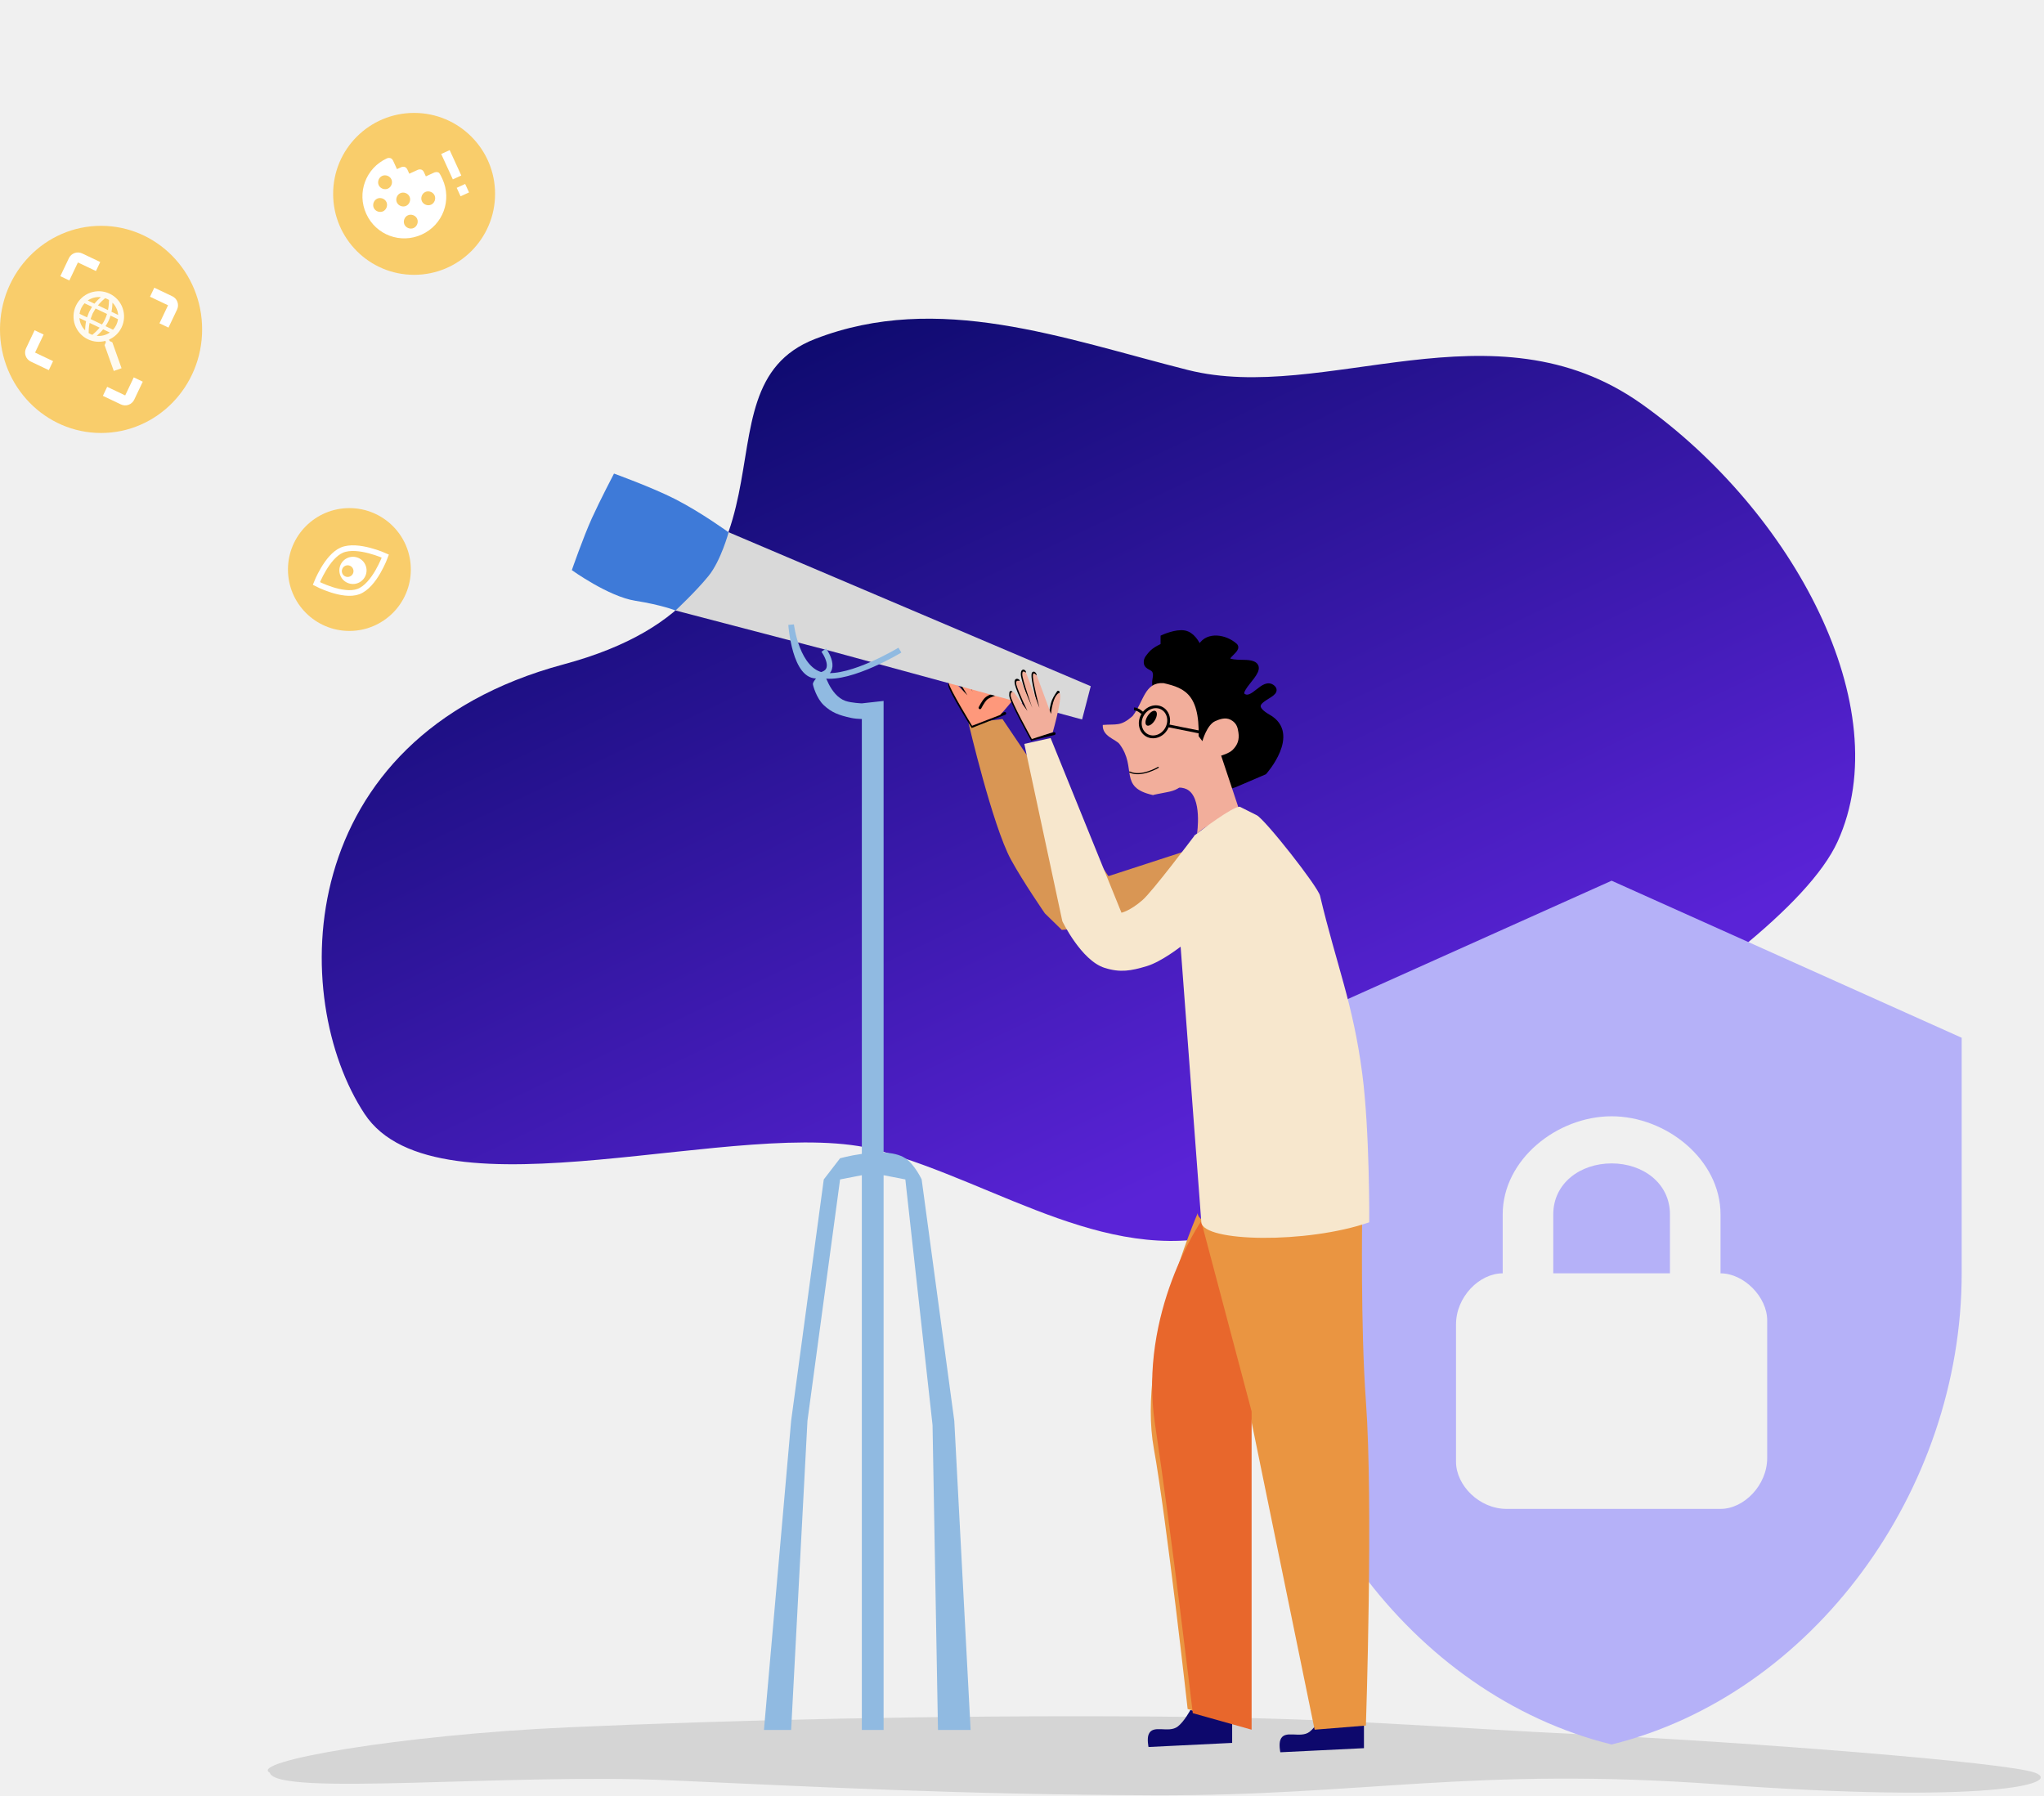
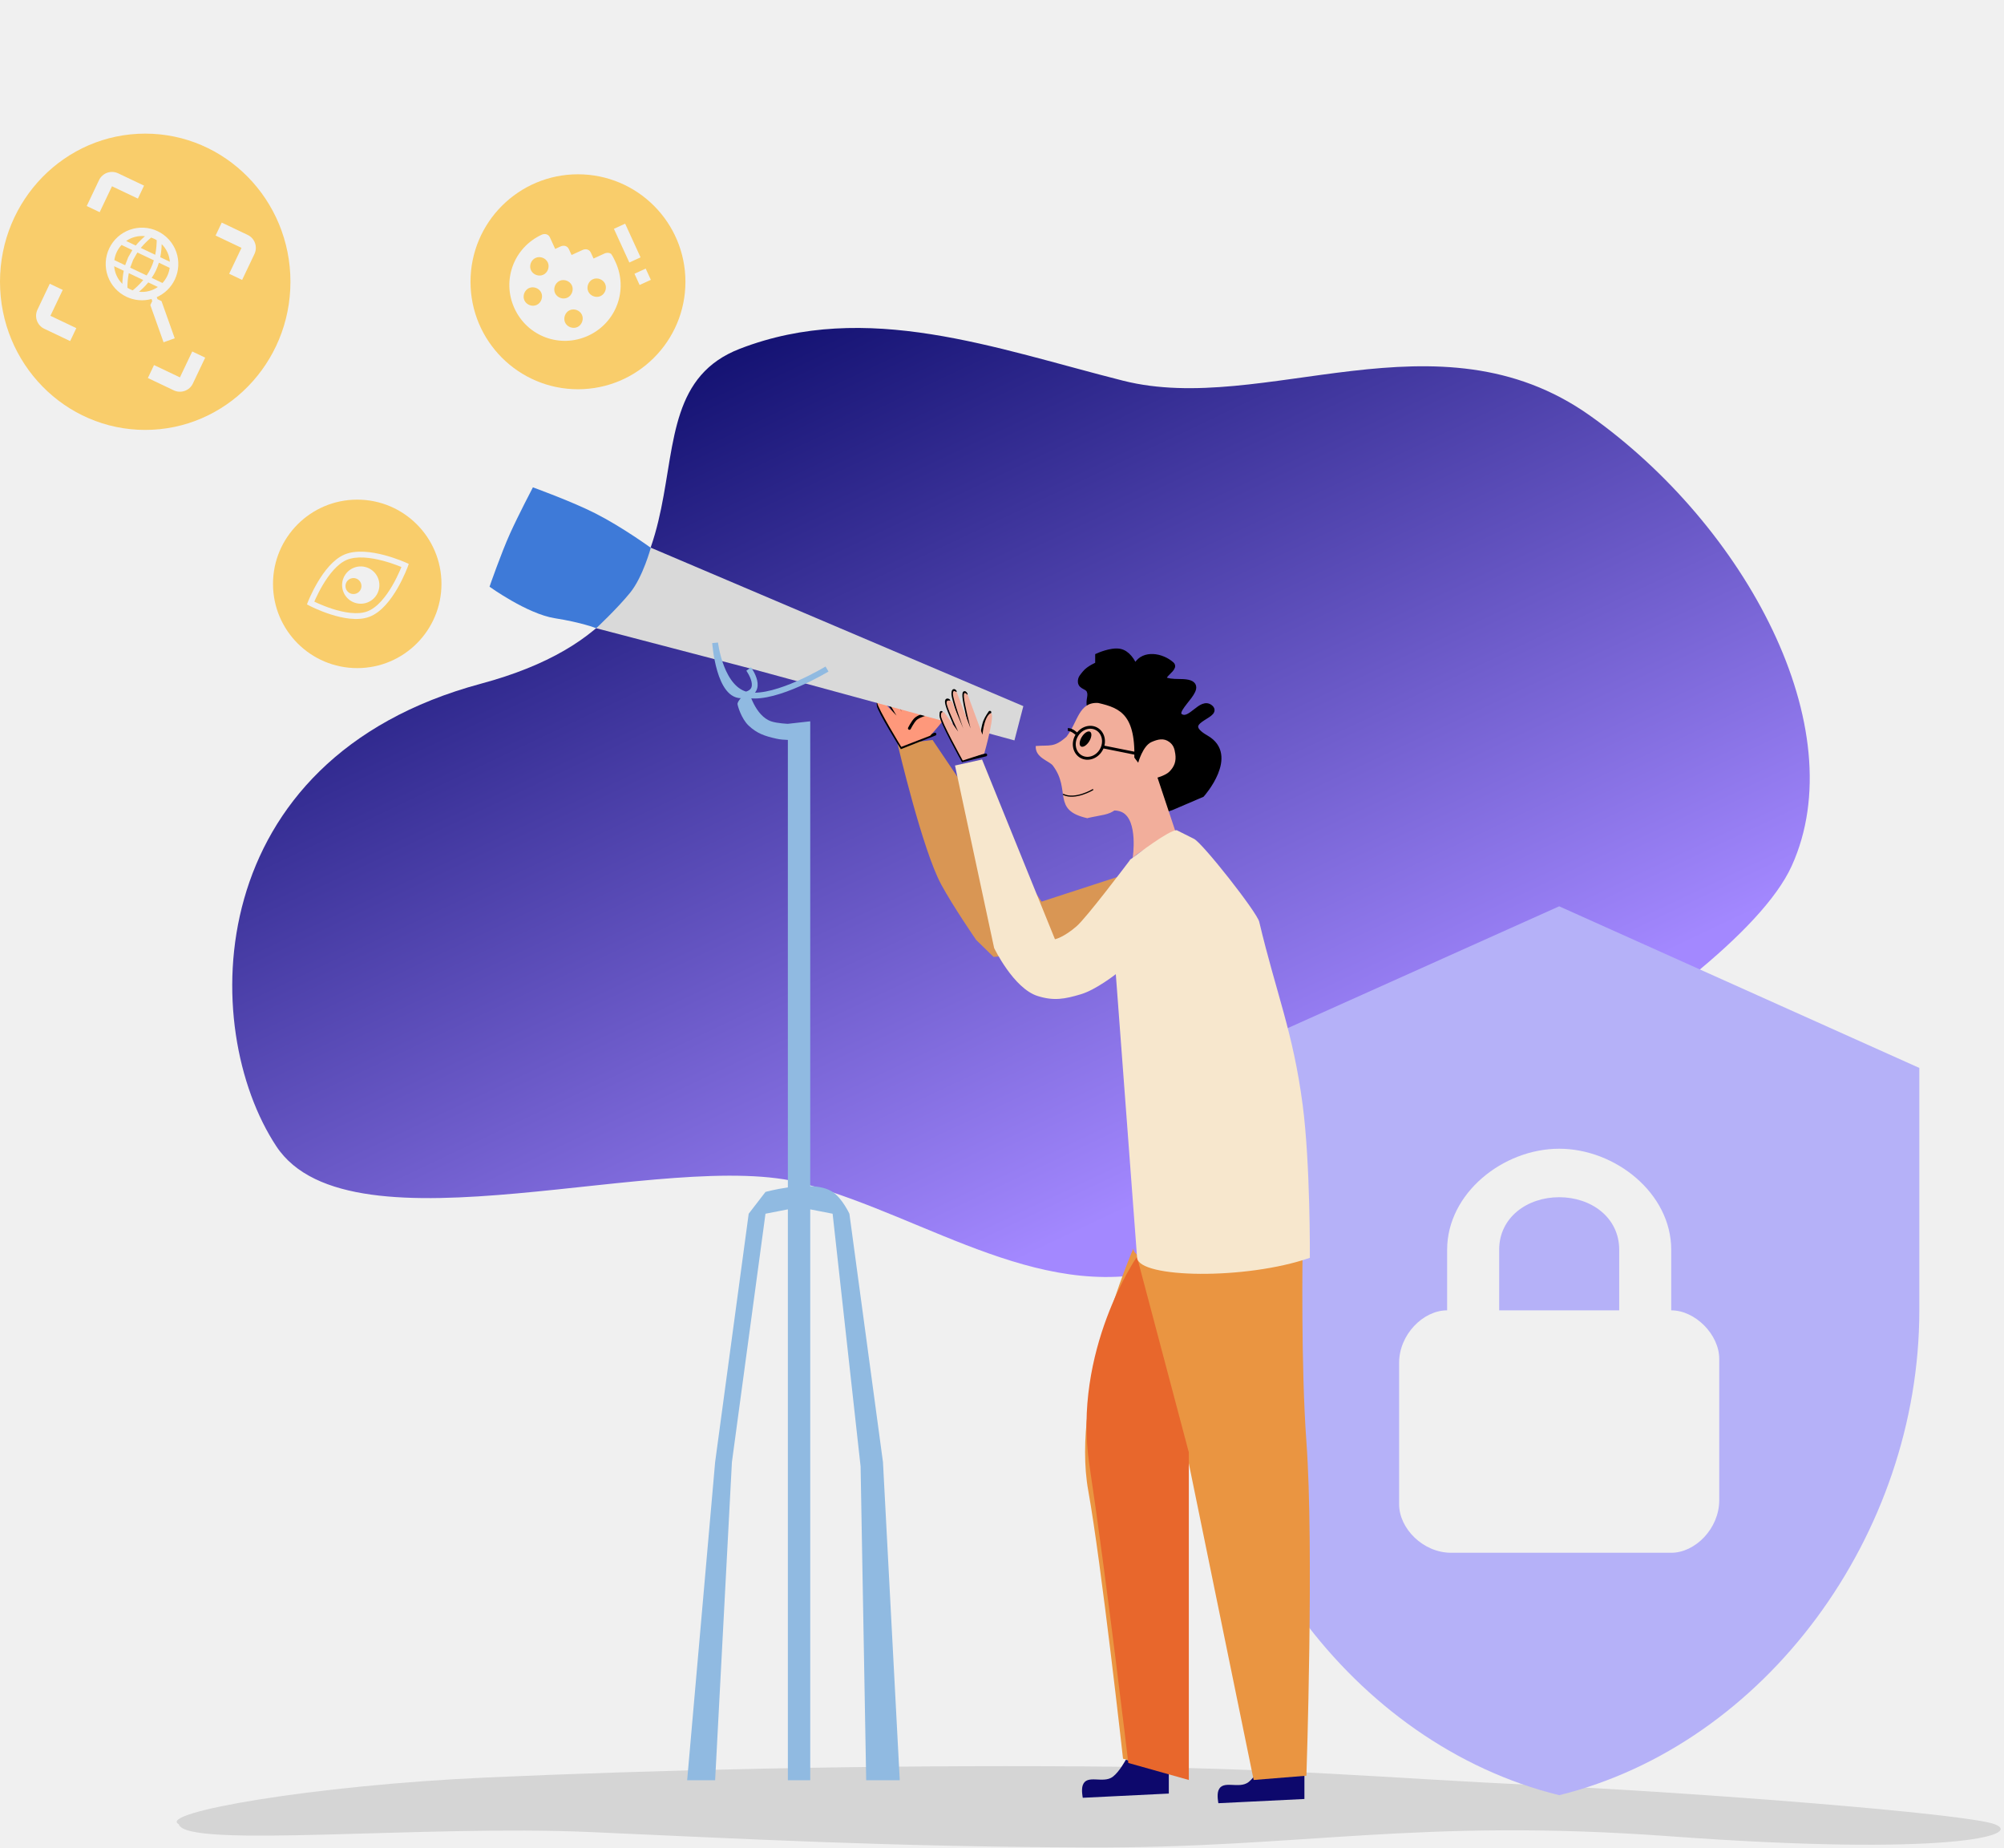
- <svg xmlns="http://www.w3.org/2000/svg" width="362" height="318" viewBox="0 0 362 318" fill="none">
-   <path fill-rule="evenodd" clip-rule="evenodd" d="M219.364 217.973C243.702 210.209 315.185 171.631 325.448 149.06C336.259 125.283 317.49 90.522 290.73 71.544C264.456 52.911 234.579 71.648 210.35 65.529C188.354 59.974 166.164 51.594 144.36 60.036C121.116 69.037 146.341 105.169 99.804 117.681C51.534 130.659 51.093 176.87 64.567 197.3C77.428 216.801 132.041 197.29 155.454 203.734C177.252 209.733 197.153 225.059 219.364 217.973Z" fill="url(#paint0_linear_6334_7500)" />
-   <path fill-rule="evenodd" clip-rule="evenodd" d="M204.165 304.049C166.315 303.775 129.033 304.682 100.697 305.957C70.845 307.301 43.989 312.009 47.78 314C48.924 318.249 89.766 314.073 118.564 315.343C144.709 316.496 169.302 317.859 204.165 317.997C241.331 318.144 260.846 312.875 304.574 316.078C352.061 319.556 365.503 315.933 360.409 314C355.547 312.155 308.835 308.528 281.346 307.262C255.754 306.084 238.707 304.298 204.165 304.049Z" fill="#D5D5D5" />
-   <ellipse cx="17.899" cy="18.347" rx="17.899" ry="18.347" transform="matrix(-1 0 0 1 35.7969 40)" fill="#F9CD6B" />
-   <path d="M19.896 60.634L21.528 65.222L20.151 65.711L18.52 61.123L18.754 60.632L18.669 60.378C17.67 60.651 16.575 60.58 15.574 60.104C14.502 59.594 13.676 58.68 13.278 57.561C12.881 56.443 12.944 55.212 13.453 54.14C13.963 53.068 14.878 52.242 15.996 51.844C17.115 51.447 18.345 51.51 19.417 52.019C20.489 52.529 21.315 53.444 21.713 54.562C22.11 55.681 22.048 56.911 21.538 57.983C21.062 58.985 20.257 59.731 19.311 60.15L19.405 60.401L19.896 60.634ZM18.974 52.952L18.623 52.808C18.32 53.061 17.83 53.499 17.345 54.084L19.124 54.93C19.273 54.184 19.302 53.528 19.307 53.133C19.204 53.062 19.092 53.008 18.974 52.952ZM20.927 55.787C20.865 54.972 20.511 54.194 19.917 53.614C19.91 54.015 19.875 54.585 19.746 55.225L20.927 55.787ZM15.542 53.227L16.724 53.788C17.139 53.284 17.559 52.897 17.865 52.639C17.041 52.544 16.213 52.761 15.542 53.227ZM14.386 54.584C14.238 54.894 14.131 55.248 14.086 55.584L15.416 56.217L15.785 55.249L16.303 54.351L14.973 53.719C14.74 53.967 14.534 54.273 14.386 54.584ZM20.019 58.405C20.251 58.157 20.457 57.851 20.605 57.54C20.753 57.229 20.86 56.876 20.905 56.539L19.575 55.906C19.477 56.241 19.354 56.564 19.206 56.875C19.058 57.186 18.885 57.485 18.688 57.772L20.019 58.405ZM16.925 54.647L16.407 55.544L16.038 56.513L18.066 57.477C18.263 57.189 18.436 56.89 18.584 56.579C18.732 56.268 18.855 55.945 18.953 55.611L16.925 54.647ZM16.017 59.171C16.129 59.224 16.241 59.278 16.356 59.309C16.665 59.06 17.162 58.625 17.646 58.039L15.867 57.194C15.719 57.939 15.695 58.599 15.697 58.996L16.017 59.171ZM19.449 58.897L18.268 58.335C17.853 58.839 17.432 59.226 17.126 59.485C17.951 59.579 18.778 59.363 19.449 58.897ZM14.064 56.336C14.126 57.151 14.48 57.93 15.074 58.509C15.081 58.109 15.116 57.538 15.245 56.898L14.064 56.336Z" fill="white" fill-opacity="0.9" />
-   <path d="M12.202 45.729C12.403 45.306 12.764 44.98 13.206 44.823C13.648 44.666 14.134 44.69 14.557 44.892L17.75 46.409L16.991 48.006L13.798 46.488L12.281 49.68L10.684 48.922L12.202 45.729ZM23.768 70.797C23.567 71.221 23.206 71.547 22.764 71.704C22.323 71.861 21.837 71.836 21.413 71.635L18.221 70.117L18.98 68.521L22.172 70.039L23.69 66.846L25.286 67.605L23.768 70.797ZM5.451 64.046C5.028 63.845 4.702 63.484 4.545 63.042C4.388 62.601 4.412 62.115 4.614 61.691L6.131 58.499L7.728 59.258L6.21 62.45L9.402 63.968L8.643 65.564L5.451 64.046ZM30.519 52.48C30.943 52.681 31.269 53.043 31.426 53.484C31.583 53.926 31.558 54.412 31.357 54.835L29.839 58.028L28.243 57.269L29.761 54.076L26.568 52.559L27.327 50.962L30.519 52.48Z" fill="white" />
-   <circle cx="14.34" cy="14.34" r="14.34" transform="matrix(-1 0 0 1 87.6797 20)" fill="#F9CD6B" />
-   <g clip-path="url(#clip0_6334_7500)">
-     <path d="M76.921 30.554L75.423 31.24L75.08 30.491C74.737 29.741 73.987 30.084 73.987 30.084L72.489 30.77L72.145 30.021C71.802 29.272 71.053 29.615 71.053 29.615L70.304 29.958L69.618 28.459C69.275 27.71 68.525 28.053 68.525 28.053C64.779 29.768 63.154 34.138 64.869 37.885C66.584 41.631 70.954 43.256 74.701 41.541C78.447 39.826 80.072 35.456 78.357 31.709C78.185 31.335 78.014 30.96 77.767 30.62C77.371 30.348 76.921 30.554 76.921 30.554ZM67.835 37.433C67.235 37.708 66.471 37.423 66.196 36.824C65.922 36.224 66.206 35.46 66.805 35.185C67.405 34.911 68.17 35.195 68.444 35.795C68.719 36.394 68.434 37.159 67.835 37.433ZM67.072 32.797C66.797 32.198 67.082 31.433 67.681 31.159C68.281 30.884 69.045 31.169 69.32 31.768C69.594 32.367 69.31 33.132 68.71 33.407C68.111 33.681 67.346 33.397 67.072 32.797ZM73.265 40.385C72.666 40.66 71.901 40.375 71.626 39.776C71.352 39.176 71.636 38.412 72.236 38.137C72.835 37.863 73.6 38.147 73.874 38.747C74.149 39.346 73.865 40.111 73.265 40.385ZM71.924 36.467C71.325 36.742 70.56 36.457 70.286 35.858C70.011 35.258 70.296 34.494 70.895 34.219C71.495 33.945 72.259 34.229 72.534 34.829C72.808 35.428 72.524 36.193 71.924 36.467ZM76.357 36.251C75.758 36.525 74.993 36.24 74.719 35.641C74.444 35.042 74.728 34.277 75.328 34.002C75.927 33.728 76.692 34.012 76.967 34.612C77.241 35.211 76.957 35.976 76.357 36.251ZM80.885 33.271L82.383 32.585L83.07 34.084L81.571 34.77L80.885 33.271ZM79.639 26.59L81.697 31.086L80.199 31.773L78.14 27.276L79.639 26.59Z" fill="white" />
-   </g>
-   <path d="M285.422 156L347.422 183.818V225.545C347.422 264.143 320.969 300.237 285.422 309C249.875 300.237 223.422 264.143 223.422 225.545V183.818L285.422 156ZM285.422 197.727C275.777 197.727 266.133 205.377 266.133 215.114V225.545C262 225.545 257.866 229.718 257.866 234.586V258.927C257.866 263.1 262 267.273 266.822 267.273H304.711C308.844 267.273 312.977 263.1 312.977 258.232V233.891C312.977 229.718 308.844 225.545 304.711 225.545V215.114C304.711 205.377 295.066 197.727 285.422 197.727ZM285.422 206.073C290.933 206.073 295.755 209.55 295.755 215.114V225.545H275.089V215.114C275.089 209.55 279.911 206.073 285.422 206.073Z" fill="#B5B1F8" />
-   <path d="M196.308 155.193L209.82 150.799L205.316 163.249L188.051 164.713L185.048 161.784C185.048 161.784 181.14 156.12 179.043 152.263C175.777 146.258 171.536 128.096 171.536 128.096L177.542 127.363L196.308 155.193Z" fill="#D99654" />
-   <path d="M234.157 303.844L241.562 305.296V309.654L226.752 310.38C226.752 310.38 226.461 309.003 226.752 308.201C227.458 306.256 230.279 308.023 231.936 306.749C233.073 305.874 234.157 303.844 234.157 303.844Z" fill="#0D086C" />
-   <path d="M210.813 302.91L218.219 304.363V308.72L203.408 309.446C203.408 309.446 203.117 308.069 203.408 307.268C204.114 305.322 206.935 307.09 208.592 305.815C209.729 304.94 210.813 302.91 210.813 302.91Z" fill="#0D086C" />
-   <path d="M218.692 138.958L223.9 136.726C223.9 136.726 229.853 130.029 224.645 127.052C219.436 124.076 226.906 123.229 225.389 121.844C223.826 120.418 221.945 124.498 220.18 123.332C218.24 122.05 226.133 117.379 220.18 117.379C214.227 117.379 219.663 115.266 218.692 114.402C216.954 112.858 213.941 112.413 212.739 114.402C212.609 114.618 212.531 114.863 212.493 115.124C211.917 113.728 211.045 112.419 209.762 112.17C208.308 111.888 206.042 112.914 206.042 112.914V114.402C206.042 114.402 204.453 115.064 203.81 115.891C203.411 116.404 203.016 116.731 203.065 117.379C203.128 118.198 204.23 118.112 204.554 118.867C204.897 119.668 204.51 120.229 204.554 121.099C204.986 129.714 216.459 139.702 216.459 139.702L218.692 138.958Z" fill="black" stroke="black" />
-   <path d="M195.307 128.409C195.186 130.446 197.636 130.955 198.264 131.79C201.453 136.031 198.006 139.439 204.158 140.825C208.963 139.733 209.666 140.874 212.205 132.189C212.84 123.069 209.979 121.899 206.06 121C202.692 120.801 202.606 124.213 200.603 126.814C198.444 128.732 197.746 128.206 195.307 128.409Z" fill="#F2AE9B" />
-   <path d="M214.227 130.027L206.786 128.539" stroke="black" stroke-width="0.5" />
-   <path d="M219.332 143.032L216.27 133.843C216.27 133.843 217.682 133.452 218.312 132.822C219.203 131.93 219.511 131.006 219.332 129.758C219.206 128.876 219.024 128.252 218.311 127.717C217.354 127 216.345 127.239 215.248 127.717C213.729 128.38 212.949 131.284 212.949 131.284L211.998 130.03L204.158 140.829C204.158 140.829 208.004 138.757 210.142 139.785C213.002 141.16 211.998 147.696 211.998 147.696C213.527 145.991 217.802 144.737 219.332 143.032Z" fill="#F2AE9B" />
-   <path d="M205.125 135.93C205.125 135.93 202.123 137.728 200.07 136.75" stroke="black" stroke-width="0.2" stroke-linecap="round" stroke-linejoin="round" />
-   <path d="M202.33 126.66C201.577 128.001 201.963 129.595 203.117 130.242C204.272 130.889 205.833 130.388 206.585 129.047C207.338 127.705 206.952 126.112 205.798 125.465C204.643 124.817 203.082 125.318 202.33 126.66Z" stroke="black" stroke-width="0.5" />
-   <path d="M202.32 126.311C202.32 126.311 201.576 125.565 200.832 125.566" stroke="black" stroke-width="0.5" />
-   <ellipse cx="0.744" cy="1.488" rx="0.744" ry="1.488" transform="matrix(-0.848214 -0.529653 -0.529653 0.848214 205.297 126.352)" fill="black" />
-   <path d="M204.35 256.591C201.285 239.592 212.135 214.855 212.135 214.855C212.135 214.855 211.209 217.945 225.75 217.946C240.291 217.946 241.25 215.185 241.25 215.185C241.25 215.185 240.943 235.072 241.907 248.194C243.237 266.314 241.907 305.648 241.907 305.648L232.825 306.38L220.903 248.194V277.092V305.648L210.335 302.719C210.335 302.719 206.595 269.038 204.35 256.591Z" fill="#EA9541" />
-   <path d="M221.664 250.001L212.735 216.32C212.735 216.32 201.573 232.429 204.55 252.198C207.526 271.967 211.247 303.452 211.247 303.452L221.664 306.381V250.001Z" fill="#E8672C" />
-   <path d="M212.759 216.506C213.079 220.014 231.451 220.341 242.498 216.506C242.498 216.506 242.6 200.406 241.266 190.215C239.623 177.658 236.706 170.987 233.784 158.666C233.404 157.03 224.057 145.145 222.561 144.394L219.568 142.892C218.251 142.892 212.881 146.961 211.608 147.94C211.658 147.875 211.684 147.84 211.684 147.84L211.337 148.15C211.337 148.15 211.435 148.074 211.608 147.94C210.819 148.987 204.052 157.939 202.359 159.417C200.12 161.371 198.617 161.671 198.617 161.671L186.068 130.73L181.409 131.766L188.143 163.173C188.143 163.173 191.482 170.126 195.625 171.436C198.414 172.318 200.305 171.971 203.107 171.129C205.689 170.353 209.093 167.68 209.093 167.68L212.759 216.506Z" fill="#F7E7CD" />
-   <path d="M177.949 126.367L172.195 128.642C172.195 128.642 168.283 122.349 168.201 121.404C168.118 120.459 168.34 121.024 168.34 121.024M172.568 117.083C172.568 117.083 171.985 116.334 172.178 117.562C172.372 118.789 173.923 122.738 173.923 122.738M170.484 116.925C170.484 116.925 170.012 116.459 170.094 117.403C170.177 118.348 172.562 122.947 172.562 122.947M169.426 118.643C169.426 118.643 168.704 118.275 169.148 119.404C169.591 120.533 171.672 123.623 171.672 123.623" stroke="black" stroke-width="0.5" stroke-linecap="round" />
-   <path d="M177.133 126.636C177.133 126.636 182.051 121.233 179.962 122.265C178.17 123.151 177.173 123.119 176.695 122.988L176.33 122.818L173.26 117.262C173.26 117.262 172.048 116.151 172.174 117.339C172.3 118.526 173.628 122.374 173.628 122.374L170.873 116.865C170.873 116.865 170.08 116.216 170.111 117.128C170.141 118.04 172.263 122.537 172.263 122.537L169.982 118.403C169.982 118.403 168.681 117.929 169.061 119.029C169.44 120.129 171.341 123.163 171.341 123.163L168.678 120.391C168.678 120.391 167.98 120.017 168.011 120.929C168.041 121.842 172.158 128.558 172.158 128.558L177.133 126.636Z" fill="#FE987B" />
-   <path d="M173.56 125.367C173.56 125.367 174.053 124.373 174.568 123.818C175.026 123.326 176.314 122.956 176.314 122.956" stroke="black" stroke-width="0.5" stroke-linecap="round" />
-   <path d="M193.175 121.545L125.619 92.817C125.619 92.817 105.611 90.355 104.571 93.678C103.439 97.295 119.646 108.137 119.646 108.137L147.305 115.366L191.641 127.443L193.175 121.545Z" fill="#D9D9D9" />
-   <path d="M129.039 94.29C129.039 94.29 124.131 90.722 119.518 88.377C115.43 86.299 108.741 83.885 108.741 83.885C108.741 83.885 106.252 88.643 104.822 91.798C103.266 95.233 101.274 100.988 101.274 100.988C101.274 100.988 107.766 105.666 112.514 106.413C117.171 107.146 119.644 108.135 119.644 108.135C119.644 108.135 123.305 104.714 125.499 101.999C127.686 99.293 129.039 94.29 129.039 94.29Z" fill="#3E7AD8" />
-   <path d="M159.375 115.157C159.375 115.157 150.706 120.407 145.89 119.657C141.075 118.907 140.111 110.656 140.111 110.656C140.111 110.656 140.784 120.218 144.927 119.657C148.796 119.133 145.89 115.157 145.89 115.157" stroke="#90BAE1" />
-   <path d="M149.745 124.157C146.971 123.202 145.893 118.906 145.893 118.906C144.351 120.106 143.966 120.906 143.966 121.156C143.966 121.406 144.6 123.692 145.893 124.907C147.292 126.222 148.597 126.695 150.708 127.157C151.282 127.283 151.955 127.342 152.635 127.361V204.389C150.472 204.689 148.782 205.164 148.782 205.164L145.893 208.915L140.113 251.669L135.298 306.424H140.113L143.003 251.669L148.782 208.915L152.635 208.165V306.424H156.488V208.165L160.34 208.915L165.156 252.419L166.119 306.424H171.898L169.009 251.669L163.23 208.915C163.23 208.915 162.006 206.276 160.34 205.164C159.347 204.501 157.959 204.223 156.488 204.161V127.157V124.157L152.635 124.588C152.635 124.588 150.796 124.518 149.745 124.157Z" fill="#90BAE1" />
-   <path d="M186.695 129.945L182.741 130.907C182.741 130.907 178.978 124.135 178.982 123.17C178.986 122.205 179.141 122.809 179.141 122.809M183.33 119.482C183.33 119.482 182.86 118.638 182.934 119.904C183.008 121.17 184.094 125.386 184.094 125.386M181.441 119.005C181.441 119.005 181.049 118.463 181.045 119.428C181.041 120.392 182.833 125.389 182.833 125.389M180.332 120.575C180.332 120.575 179.703 120.094 180.014 121.299C180.324 122.504 181.964 125.934 181.964 125.934" stroke="black" stroke-width="0.5" stroke-linecap="round" />
-   <path d="M186.058 126.166C186.058 126.166 186.244 124.852 186.539 124.115C186.801 123.461 187.412 122.606 187.412 122.606" stroke="black" stroke-width="0.5" stroke-linecap="round" />
-   <path d="M186.448 129.704C186.448 129.704 188.801 121.405 187.254 122.965C186.92 123.301 186.681 123.864 186.512 124.44C186.221 125.431 186.137 126.463 186.137 126.463L183.643 119.721C183.643 119.721 182.86 118.637 182.933 119.903C183.007 121.169 184.093 125.384 184.093 125.384L181.754 119.244C181.754 119.244 181.049 118.462 181.045 119.427C181.041 120.391 182.833 125.388 182.833 125.388L180.882 120.753C180.882 120.753 179.703 120.093 180.013 121.298C180.323 122.503 181.964 125.933 181.964 125.933L179.613 122.685C179.613 122.685 178.985 122.204 178.981 123.169C178.977 124.134 182.74 130.906 182.74 130.906L186.448 129.704Z" fill="#F2AE9B" />
-   <circle cx="10.879" cy="10.879" r="10.879" transform="matrix(-1 0 0 1 72.7578 90)" fill="#F9CD6B" />
-   <path d="M60.546 97.441C63.336 96.249 68.243 98.499 68.243 98.499C68.243 98.499 66.363 103.726 63.468 104.79C60.692 105.811 56.033 103.354 56.033 103.354C56.033 103.354 57.874 98.582 60.546 97.441Z" stroke="white" />
-   <path fill-rule="evenodd" clip-rule="evenodd" d="M63.401 103.273C62.165 103.764 60.764 103.161 60.273 101.925C59.781 100.688 60.385 99.288 61.621 98.796C62.857 98.305 64.258 98.908 64.749 100.145C65.241 101.381 64.637 102.781 63.401 103.273ZM61.955 102.12C61.425 102.331 60.825 102.072 60.614 101.543C60.404 101.013 60.663 100.413 61.192 100.202C61.722 99.991 62.322 100.25 62.533 100.78C62.744 101.31 62.485 101.91 61.955 102.12Z" fill="white" />
+ <svg xmlns="http://www.w3.org/2000/svg" width="345" height="318" viewBox="0 0 345 318" fill="none">
+   <path fill-rule="evenodd" clip-rule="evenodd" d="M202.364 217.973C226.702 210.209 298.185 171.631 308.448 149.06C319.259 125.283 300.49 90.522 273.73 71.544C247.456 52.911 217.579 71.648 193.35 65.529C171.354 59.974 149.164 51.594 127.36 60.036C104.116 69.037 129.341 105.169 82.804 117.681C34.534 130.659 34.093 176.87 47.567 197.3C60.428 216.801 115.041 197.29 138.454 203.734C160.252 209.733 180.153 225.059 202.364 217.973Z" fill="url(#paint0_linear_6797_502)" />
+   <path fill-rule="evenodd" clip-rule="evenodd" d="M187.165 304.049C149.315 303.775 112.033 304.682 83.697 305.957C53.845 307.301 26.989 312.009 30.78 314C31.924 318.249 72.766 314.073 101.564 315.343C127.709 316.496 152.302 317.859 187.165 317.997C224.331 318.144 243.846 312.875 287.574 316.078C335.061 319.556 348.503 315.933 343.409 314C338.547 312.155 291.835 308.528 264.346 307.262C238.754 306.084 221.707 304.298 187.165 304.049Z" fill="#D5D5D5" />
+   <path d="M268.422 156L330.422 183.818V225.545C330.422 264.143 303.969 300.237 268.422 309C232.875 300.237 206.422 264.143 206.422 225.545V183.818L268.422 156ZM268.422 197.727C258.777 197.727 249.133 205.377 249.133 215.114V225.545C245 225.545 240.866 229.718 240.866 234.586V258.927C240.866 263.1 245 267.273 249.822 267.273H287.711C291.844 267.273 295.977 263.1 295.977 258.232V233.891C295.977 229.718 291.844 225.545 287.711 225.545V215.114C287.711 205.377 278.066 197.727 268.422 197.727ZM268.422 206.073C273.933 206.073 278.755 209.55 278.755 215.114V225.545H258.089V215.114C258.089 209.55 262.911 206.073 268.422 206.073Z" fill="#B5B1F8" />
+   <path d="M179.308 155.193L192.82 150.799L188.316 163.249L171.051 164.713L168.048 161.784C168.048 161.784 164.14 156.12 162.043 152.263C158.777 146.258 154.536 128.096 154.536 128.096L160.542 127.363L179.308 155.193Z" fill="#D99654" />
+   <path d="M217.157 303.844L224.562 305.296V309.654L209.752 310.38C209.752 310.38 209.461 309.003 209.752 308.201C210.458 306.256 213.279 308.023 214.936 306.749C216.073 305.874 217.157 303.844 217.157 303.844Z" fill="#0D086C" />
+   <path d="M193.813 302.91L201.219 304.363V308.72L186.408 309.446C186.408 309.446 186.117 308.069 186.408 307.268C187.114 305.322 189.935 307.09 191.592 305.815C192.729 304.94 193.813 302.91 193.813 302.91Z" fill="#0D086C" />
+   <path d="M201.692 138.958L206.9 136.726C206.9 136.726 212.853 130.029 207.645 127.052C202.436 124.076 209.906 123.229 208.389 121.844C206.826 120.418 204.945 124.498 203.18 123.332C201.24 122.05 209.133 117.379 203.18 117.379C197.227 117.379 202.663 115.266 201.692 114.402C199.954 112.858 196.941 112.413 195.739 114.402C195.609 114.618 195.531 114.863 195.493 115.124C194.917 113.728 194.045 112.419 192.762 112.17C191.308 111.888 189.042 112.914 189.042 112.914V114.402C189.042 114.402 187.453 115.064 186.81 115.891C186.411 116.404 186.016 116.731 186.065 117.379C186.128 118.198 187.23 118.112 187.554 118.867C187.897 119.668 187.51 120.229 187.554 121.099C187.986 129.714 199.459 139.702 199.459 139.702L201.692 138.958Z" fill="black" stroke="black" />
+   <path d="M178.307 128.409C178.186 130.446 180.636 130.955 181.264 131.79C184.453 136.031 181.006 139.439 187.158 140.825C191.963 139.733 192.666 140.874 195.205 132.189C195.84 123.069 192.979 121.899 189.06 121C185.692 120.801 185.606 124.213 183.603 126.814C181.444 128.732 180.746 128.206 178.307 128.409Z" fill="#F2AE9B" />
+   <path d="M197.227 130.027L189.786 128.539" stroke="black" stroke-width="0.5" />
+   <path d="M202.332 143.032L199.27 133.843C199.27 133.843 200.682 133.452 201.312 132.822C202.203 131.93 202.511 131.006 202.332 129.758C202.206 128.876 202.024 128.252 201.311 127.717C200.354 127 199.345 127.239 198.248 127.717C196.729 128.38 195.949 131.284 195.949 131.284L194.998 130.03L187.158 140.829C187.158 140.829 191.004 138.757 193.142 139.785C196.002 141.16 194.998 147.696 194.998 147.696C196.527 145.991 200.802 144.737 202.332 143.032Z" fill="#F2AE9B" />
+   <path d="M188.125 135.93C188.125 135.93 185.123 137.728 183.07 136.75" stroke="black" stroke-width="0.2" stroke-linecap="round" stroke-linejoin="round" />
+   <path d="M185.33 126.66C184.577 128.001 184.963 129.595 186.117 130.242C187.272 130.889 188.833 130.388 189.585 129.047C190.338 127.705 189.952 126.112 188.798 125.465C187.643 124.817 186.082 125.318 185.33 126.66Z" stroke="black" stroke-width="0.5" />
+   <path d="M185.32 126.311C185.32 126.311 184.576 125.565 183.832 125.566" stroke="black" stroke-width="0.5" />
+   <ellipse cx="0.744" cy="1.488" rx="0.744" ry="1.488" transform="matrix(-0.848214 -0.529653 -0.529653 0.848214 188.297 126.352)" fill="black" />
+   <path d="M187.35 256.591C184.285 239.592 195.135 214.855 195.135 214.855C195.135 214.855 194.209 217.945 208.75 217.946C223.291 217.946 224.25 215.185 224.25 215.185C224.25 215.185 223.943 235.072 224.907 248.194C226.237 266.314 224.907 305.648 224.907 305.648L215.825 306.38L203.903 248.194V277.092V305.648L193.335 302.719C193.335 302.719 189.595 269.038 187.35 256.591Z" fill="#EA9541" />
+   <path d="M204.664 250.001L195.735 216.32C195.735 216.32 184.573 232.429 187.55 252.198C190.526 271.967 194.247 303.452 194.247 303.452L204.664 306.381V250.001Z" fill="#E8672C" />
+   <path d="M195.759 216.506C196.079 220.014 214.451 220.341 225.498 216.506C225.498 216.506 225.6 200.406 224.266 190.215C222.623 177.658 219.706 170.987 216.784 158.666C216.404 157.03 207.057 145.145 205.561 144.394L202.568 142.892C201.251 142.892 195.881 146.961 194.608 147.94C194.658 147.875 194.684 147.84 194.684 147.84L194.337 148.15C194.337 148.15 194.435 148.074 194.608 147.94C193.819 148.987 187.052 157.939 185.359 159.417C183.12 161.371 181.617 161.671 181.617 161.671L169.068 130.73L164.409 131.766L171.143 163.173C171.143 163.173 174.482 170.126 178.625 171.436C181.414 172.318 183.305 171.971 186.107 171.129C188.689 170.353 192.093 167.68 192.093 167.68L195.759 216.506Z" fill="#F7E7CD" />
+   <path d="M160.949 126.367L155.195 128.642C155.195 128.642 151.283 122.349 151.201 121.404C151.118 120.459 151.34 121.024 151.34 121.024M155.568 117.083C155.568 117.083 154.985 116.334 155.178 117.562C155.372 118.789 156.923 122.738 156.923 122.738M153.484 116.925C153.484 116.925 153.012 116.459 153.094 117.403C153.177 118.348 155.562 122.947 155.562 122.947M152.426 118.643C152.426 118.643 151.704 118.275 152.148 119.404C152.591 120.533 154.672 123.623 154.672 123.623" stroke="black" stroke-width="0.5" stroke-linecap="round" />
+   <path d="M160.133 126.636C160.133 126.636 165.051 121.233 162.962 122.265C161.17 123.151 160.173 123.119 159.695 122.988L159.33 122.818L156.26 117.262C156.26 117.262 155.048 116.151 155.174 117.339C155.3 118.526 156.628 122.374 156.628 122.374L153.873 116.865C153.873 116.865 153.08 116.216 153.111 117.128C153.141 118.04 155.263 122.537 155.263 122.537L152.982 118.403C152.982 118.403 151.681 117.929 152.061 119.029C152.44 120.129 154.341 123.163 154.341 123.163L151.678 120.391C151.678 120.391 150.98 120.017 151.011 120.929C151.041 121.842 155.158 128.558 155.158 128.558L160.133 126.636Z" fill="#FE987B" />
+   <path d="M156.56 125.367C156.56 125.367 157.053 124.373 157.568 123.818C158.026 123.326 159.314 122.956 159.314 122.956" stroke="black" stroke-width="0.5" stroke-linecap="round" />
+   <path d="M176.175 121.545L108.619 92.817C108.619 92.817 88.611 90.355 87.571 93.678C86.439 97.295 102.646 108.137 102.646 108.137L130.305 115.366L174.641 127.443L176.175 121.545Z" fill="#D9D9D9" />
+   <path d="M112.039 94.29C112.039 94.29 107.131 90.722 102.518 88.377C98.43 86.299 91.741 83.885 91.741 83.885C91.741 83.885 89.252 88.643 87.822 91.798C86.266 95.233 84.274 100.988 84.274 100.988C84.274 100.988 90.766 105.666 95.514 106.413C100.171 107.146 102.644 108.135 102.644 108.135C102.644 108.135 106.305 104.714 108.499 101.999C110.686 99.293 112.039 94.29 112.039 94.29Z" fill="#3E7AD8" />
+   <path d="M142.375 115.157C142.375 115.157 133.706 120.407 128.89 119.657C124.075 118.907 123.111 110.656 123.111 110.656C123.111 110.656 123.784 120.218 127.927 119.657C131.796 119.133 128.89 115.157 128.89 115.157" stroke="#90BAE1" />
+   <path d="M132.745 124.157C129.971 123.202 128.893 118.906 128.893 118.906C127.351 120.106 126.966 120.906 126.966 121.156C126.966 121.406 127.6 123.692 128.893 124.907C130.292 126.222 131.597 126.695 133.708 127.157C134.282 127.283 134.955 127.342 135.635 127.361V204.389C133.472 204.689 131.782 205.164 131.782 205.164L128.893 208.915L123.113 251.669L118.298 306.424H123.113L126.003 251.669L131.782 208.915L135.635 208.165V306.424H139.488V208.165L143.34 208.915L148.156 252.419L149.119 306.424H154.898L152.009 251.669L146.23 208.915C146.23 208.915 145.006 206.276 143.34 205.164C142.347 204.501 140.959 204.223 139.488 204.161V127.157V124.157L135.635 124.588C135.635 124.588 133.796 124.518 132.745 124.157Z" fill="#90BAE1" />
+   <path d="M169.695 129.945L165.741 130.907C165.741 130.907 161.978 124.135 161.982 123.17C161.986 122.205 162.141 122.809 162.141 122.809M166.33 119.482C166.33 119.482 165.86 118.638 165.934 119.904C166.008 121.17 167.094 125.386 167.094 125.386M164.441 119.005C164.441 119.005 164.049 118.463 164.045 119.428C164.041 120.392 165.833 125.389 165.833 125.389M163.332 120.575C163.332 120.575 162.703 120.094 163.014 121.299C163.324 122.504 164.964 125.934 164.964 125.934" stroke="black" stroke-width="0.5" stroke-linecap="round" />
+   <path d="M169.058 126.166C169.058 126.166 169.244 124.852 169.539 124.115C169.801 123.461 170.412 122.606 170.412 122.606" stroke="black" stroke-width="0.5" stroke-linecap="round" />
+   <path d="M169.448 129.704C169.448 129.704 171.801 121.405 170.254 122.965C169.92 123.301 169.681 123.864 169.512 124.44C169.221 125.431 169.137 126.463 169.137 126.463L166.643 119.721C166.643 119.721 165.86 118.637 165.933 119.903C166.007 121.169 167.093 125.384 167.093 125.384L164.754 119.244C164.754 119.244 164.049 118.462 164.045 119.427C164.041 120.391 165.833 125.388 165.833 125.388L163.882 120.753C163.882 120.753 162.703 120.093 163.013 121.298C163.323 122.503 164.964 125.933 164.964 125.933L162.613 122.685C162.613 122.685 161.985 122.204 161.981 123.169C161.977 124.134 165.74 130.906 165.74 130.906L169.448 129.704Z" fill="#F2AE9B" />
+   <path fill-rule="evenodd" clip-rule="evenodd" d="M0 48.5C0 62.583 11.193 74 25 74C38.807 74 50 62.583 50 48.5C50 34.417 38.807 23 25 23C11.193 23 0 34.417 0 48.5ZM27.802 51.824L30.08 58.231L28.158 58.915L25.88 52.507L26.206 51.821L26.087 51.466C24.692 51.847 23.163 51.748 21.764 51.083C20.267 50.371 19.113 49.094 18.558 47.531C18.003 45.969 18.09 44.25 18.802 42.753C19.514 41.255 20.792 40.102 22.354 39.547C23.916 38.991 25.635 39.079 27.133 39.791C28.63 40.503 29.783 41.78 30.339 43.343C30.894 44.905 30.806 46.624 30.094 48.121C29.43 49.52 28.306 50.562 26.984 51.147L27.116 51.497L27.802 51.824ZM26.513 41.094L26.023 40.893C25.6 41.245 24.915 41.857 24.239 42.675L26.723 43.856C26.93 42.815 26.972 41.898 26.978 41.347C26.834 41.247 26.678 41.172 26.513 41.094ZM29.242 45.053C29.155 43.915 28.66 42.828 27.831 42.019C27.82 42.578 27.772 43.375 27.591 44.269L29.242 45.053ZM21.72 41.477L23.37 42.262C23.95 41.558 24.537 41.017 24.964 40.656C23.813 40.524 22.657 40.826 21.72 41.477ZM20.105 43.372C19.899 43.807 19.749 44.3 19.686 44.77L21.544 45.654L22.06 44.301L22.783 43.048L20.924 42.164C20.6 42.511 20.312 42.938 20.105 43.372ZM27.972 48.71C28.297 48.363 28.585 47.936 28.791 47.502C28.998 47.068 29.147 46.574 29.211 46.104L27.352 45.22C27.215 45.688 27.044 46.138 26.837 46.573C26.631 47.007 26.389 47.425 26.113 47.826L27.972 48.71ZM23.652 43.461L22.928 44.714L22.413 46.067L25.245 47.413C25.521 47.012 25.762 46.594 25.968 46.16C26.175 45.725 26.347 45.275 26.484 44.807L23.652 43.461ZM22.384 49.78C22.54 49.855 22.696 49.929 22.856 49.973C23.288 49.624 23.982 49.017 24.658 48.199L22.174 47.018C21.966 48.059 21.933 48.98 21.936 49.535L22.384 49.78ZM27.177 49.397L25.527 48.612C24.947 49.316 24.36 49.857 23.932 50.218C25.084 50.35 26.239 50.048 27.177 49.397ZM19.655 45.821C19.742 46.959 20.237 48.046 21.066 48.856C21.076 48.296 21.125 47.499 21.305 46.605L19.655 45.821ZM18.452 29.737C17.835 29.956 17.331 30.412 17.049 31.003L14.93 35.462L17.159 36.522L19.279 32.063L23.738 34.183L24.798 31.953L20.339 29.833C19.748 29.552 19.069 29.517 18.452 29.737ZM31.802 67.283C32.419 67.064 32.923 66.609 33.205 66.017L35.324 61.558L33.095 60.498L30.975 64.957L26.516 62.837L25.456 65.067L29.915 67.187C30.506 67.468 31.185 67.503 31.802 67.283ZM6.354 55.185C6.573 55.802 7.029 56.306 7.62 56.588L12.079 58.707L13.139 56.478L8.68 54.358L10.8 49.899L8.57 48.839L6.45 53.298C6.169 53.889 6.134 54.568 6.354 55.185ZM43.9 41.835C43.681 41.218 43.225 40.714 42.634 40.433L38.175 38.313L37.115 40.542L41.574 42.662L39.454 47.121L41.684 48.181L43.804 43.722C44.085 43.131 44.12 42.452 43.9 41.835Z" fill="#F9CD6B" />
+   <path fill-rule="evenodd" clip-rule="evenodd" d="M99.5 67C89.283 67 81 58.717 81 48.5C81 38.283 89.283 30 99.5 30C109.717 30 118 38.283 118 48.5C118 58.717 109.717 67 99.5 67ZM102.183 44.5L104.116 43.614C104.116 43.614 104.696 43.349 105.207 43.7C105.525 44.139 105.747 44.622 105.968 45.105C108.181 49.939 106.085 55.576 101.251 57.789C96.417 60.002 90.78 57.906 88.567 53.072C86.354 48.239 88.451 42.601 93.284 40.388C93.284 40.388 94.251 39.946 94.693 40.912L95.579 42.846L96.545 42.403C96.545 42.403 97.512 41.961 97.955 42.927L98.397 43.894L100.331 43.009C100.331 43.009 101.297 42.566 101.74 43.533L102.183 44.5ZM90.279 51.703C90.633 52.477 91.62 52.844 92.393 52.49C93.166 52.136 93.533 51.149 93.179 50.376C92.825 49.602 91.839 49.236 91.065 49.59C90.292 49.944 89.925 50.93 90.279 51.703ZM92.195 44.395C91.422 44.749 91.055 45.736 91.409 46.509C91.763 47.282 92.749 47.649 93.523 47.295C94.296 46.941 94.663 45.954 94.309 45.181C93.955 44.408 92.969 44.041 92.195 44.395ZM97.285 55.512C97.639 56.285 98.626 56.652 99.399 56.298C100.172 55.944 100.539 54.958 100.185 54.184C99.831 53.411 98.845 53.044 98.071 53.398C97.298 53.752 96.931 54.739 97.285 55.512ZM95.555 50.457C95.909 51.231 96.896 51.597 97.669 51.243C98.443 50.889 98.81 49.903 98.456 49.13C98.101 48.356 97.115 47.989 96.341 48.343C95.568 48.697 95.201 49.684 95.555 50.457ZM101.274 50.178C101.628 50.951 102.615 51.318 103.388 50.964C104.162 50.61 104.528 49.623 104.174 48.85C103.82 48.077 102.834 47.71 102.06 48.064C101.287 48.418 100.92 49.404 101.274 50.178ZM111.163 46.235L109.229 47.12L110.114 49.054L112.048 48.169L111.163 46.235ZM110.277 44.302L107.622 38.501L105.688 39.386L108.344 45.187L110.277 44.302Z" fill="#F9CD6B" />
+   <path fill-rule="evenodd" clip-rule="evenodd" d="M47 100.5C47 108.508 53.492 115 61.5 115C69.508 115 76 108.508 76 100.5C76 92.492 69.508 86 61.5 86C53.492 86 47 92.492 47 100.5ZM69.105 97.597C69.035 97.769 68.945 97.986 68.835 98.238C68.545 98.902 68.119 99.799 67.577 100.738C67.033 101.679 66.379 102.651 65.634 103.468C64.885 104.288 64.07 104.928 63.208 105.244C62.382 105.548 61.385 105.602 60.324 105.491C59.267 105.38 58.179 105.108 57.191 104.79C56.205 104.473 55.331 104.113 54.702 103.833C54.468 103.728 54.268 103.635 54.11 103.559C54.177 103.404 54.261 103.212 54.363 102.99C54.644 102.382 55.054 101.555 55.572 100.684C56.627 98.911 58.061 97.07 59.682 96.377C60.516 96.021 61.537 95.911 62.632 95.966C63.723 96.022 64.853 96.24 65.883 96.51C66.911 96.78 67.827 97.099 68.486 97.351C68.731 97.444 68.939 97.528 69.105 97.597ZM53.47 103.799C53.237 104.241 53.237 104.241 53.237 104.241L53.237 104.241L53.239 104.242L53.243 104.244L53.258 104.252L53.314 104.281C53.362 104.305 53.433 104.341 53.524 104.386C53.706 104.475 53.968 104.6 54.294 104.746C54.946 105.037 55.855 105.411 56.885 105.742C57.913 106.073 59.071 106.365 60.219 106.486C61.363 106.606 62.53 106.559 63.553 106.183C64.622 105.79 65.566 105.027 66.373 104.142C67.182 103.254 67.878 102.217 68.443 101.239C69.009 100.259 69.451 99.326 69.751 98.639C69.901 98.294 70.017 98.011 70.095 97.813C70.134 97.713 70.164 97.635 70.184 97.582L70.207 97.52L70.213 97.503L70.215 97.499L70.215 97.497L70.215 97.497C70.215 97.497 70.215 97.497 69.745 97.328C69.953 96.873 69.953 96.873 69.953 96.873L69.953 96.873L69.951 96.872L69.947 96.87L69.931 96.863L69.873 96.837C69.822 96.814 69.747 96.782 69.652 96.741C69.461 96.66 69.185 96.547 68.843 96.417C68.16 96.156 67.209 95.824 66.137 95.543C65.066 95.262 63.864 95.028 62.683 94.968C61.505 94.908 60.315 95.019 59.289 95.457C57.349 96.286 55.776 98.385 54.713 100.173C54.172 101.082 53.746 101.941 53.455 102.572C53.31 102.888 53.197 103.148 53.121 103.329C53.083 103.42 53.054 103.492 53.035 103.541L53.012 103.597L53.006 103.613L53.004 103.617L53.004 103.618L53.004 103.618C53.004 103.619 53.004 103.619 53.47 103.799ZM53.47 103.799L53.004 103.619L52.843 104.034L53.237 104.241L53.47 103.799ZM69.745 97.328L70.215 97.497L70.371 97.064L69.953 96.873L69.745 97.328ZM59.121 101.893C59.776 103.54 61.642 104.345 63.29 103.69C64.938 103.035 65.743 101.168 65.087 99.52C64.432 97.873 62.565 97.068 60.918 97.723C59.27 98.378 58.465 100.245 59.121 101.893ZM59.572 101.384C59.852 102.09 60.653 102.434 61.359 102.154C62.065 101.873 62.41 101.073 62.129 100.367C61.848 99.661 61.048 99.316 60.342 99.597C59.636 99.877 59.291 100.677 59.572 101.384Z" fill="#F9CD6B" />
  <defs>
-     <linearGradient id="paint0_linear_6334_7500" x1="144.551" y1="45.621" x2="219.834" y2="204.145" gradientUnits="userSpaceOnUse">
+     <linearGradient id="paint0_linear_6797_502" x1="127.551" y1="45.621" x2="202.834" y2="204.145" gradientUnits="userSpaceOnUse">
      <stop stop-color="#090968" />
-       <stop offset="1" stop-color="#5A23D7" />
+       <stop offset="1" stop-color="#A388FF" />
    </linearGradient>
-     <clipPath id="clip0_6334_7500">
-       <rect width="19.779" height="19.779" fill="white" transform="translate(60 29.2344) rotate(-24.6001)" />
-     </clipPath>
  </defs>
</svg>
